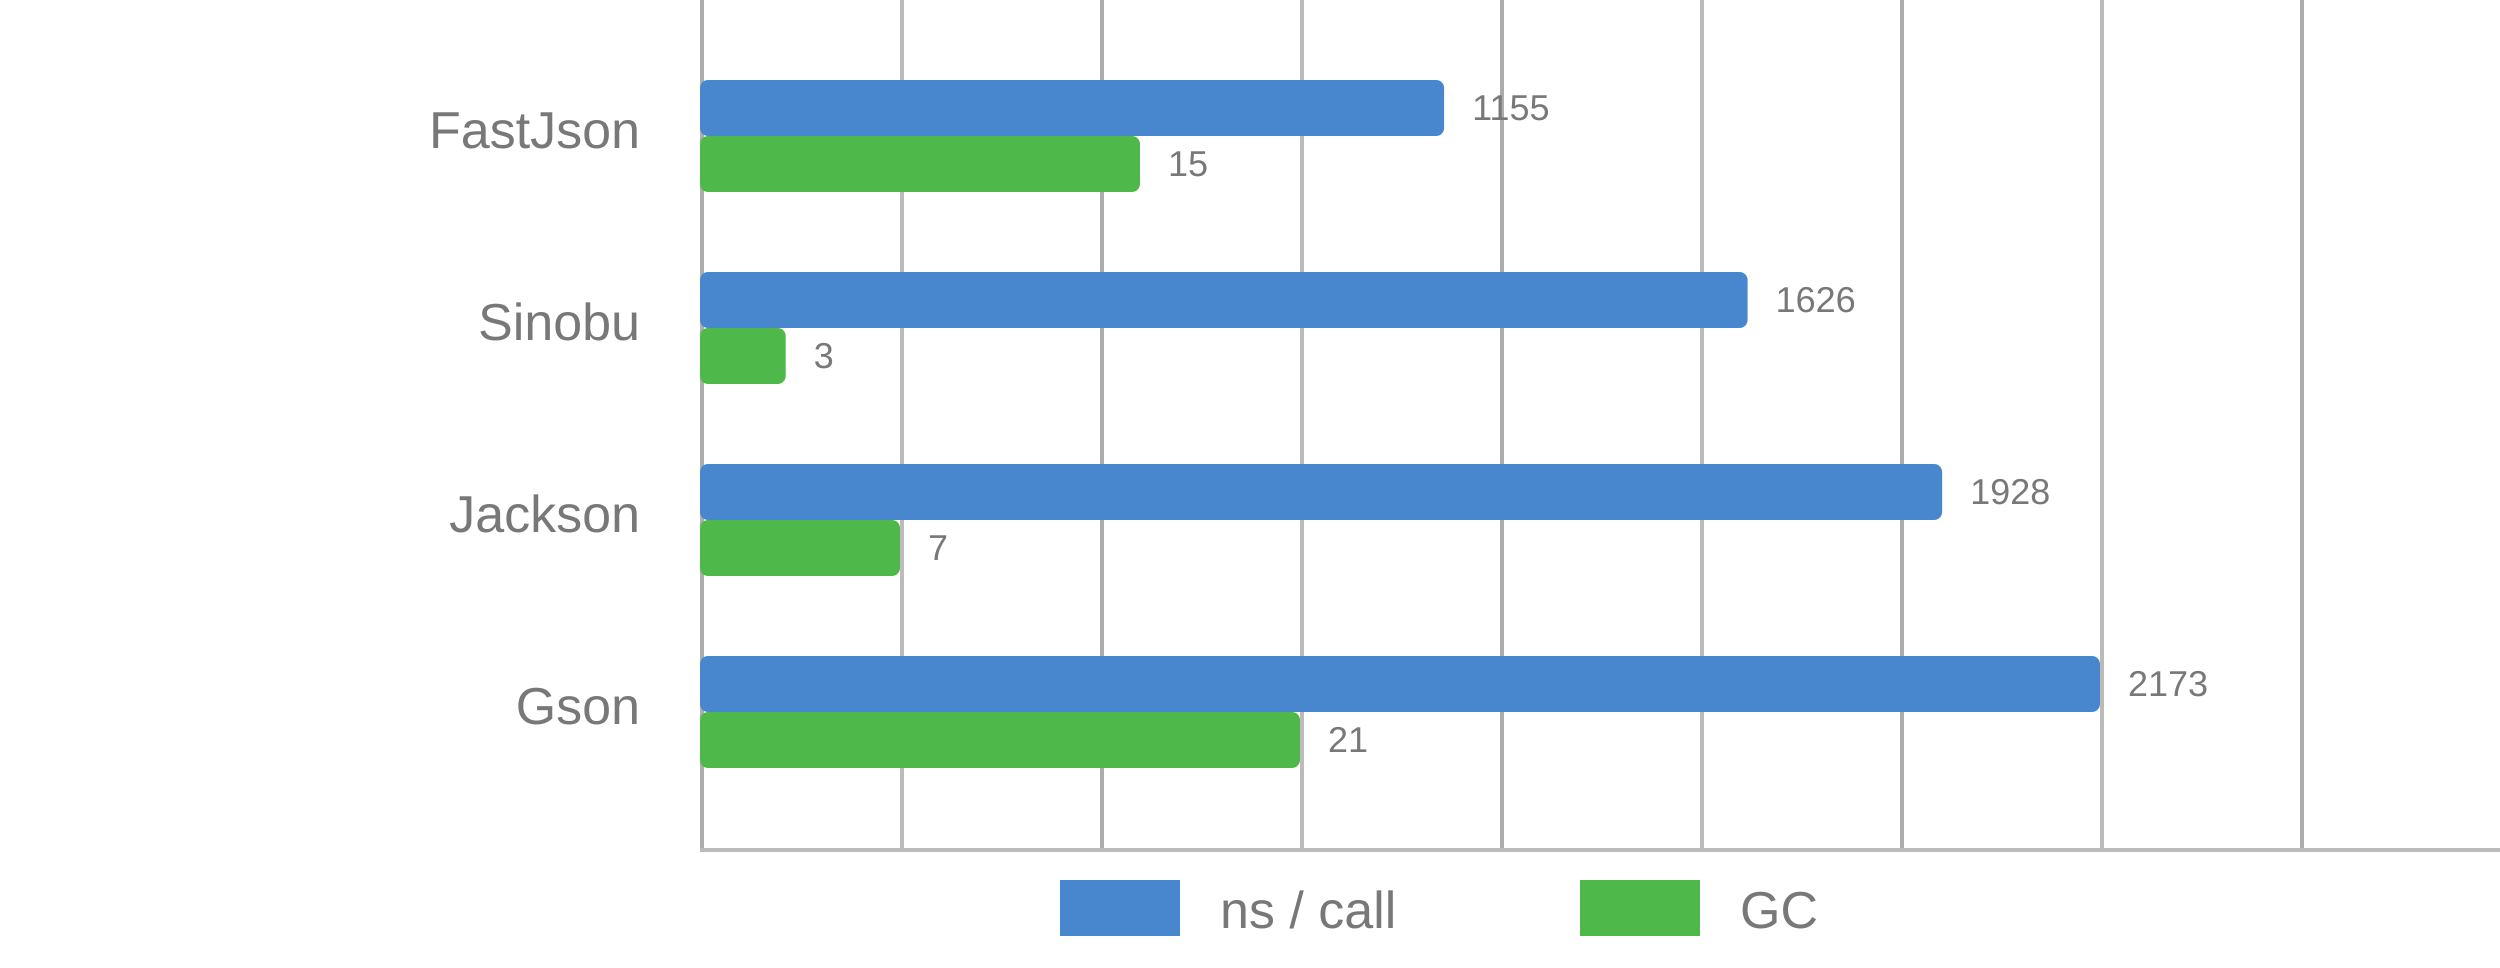
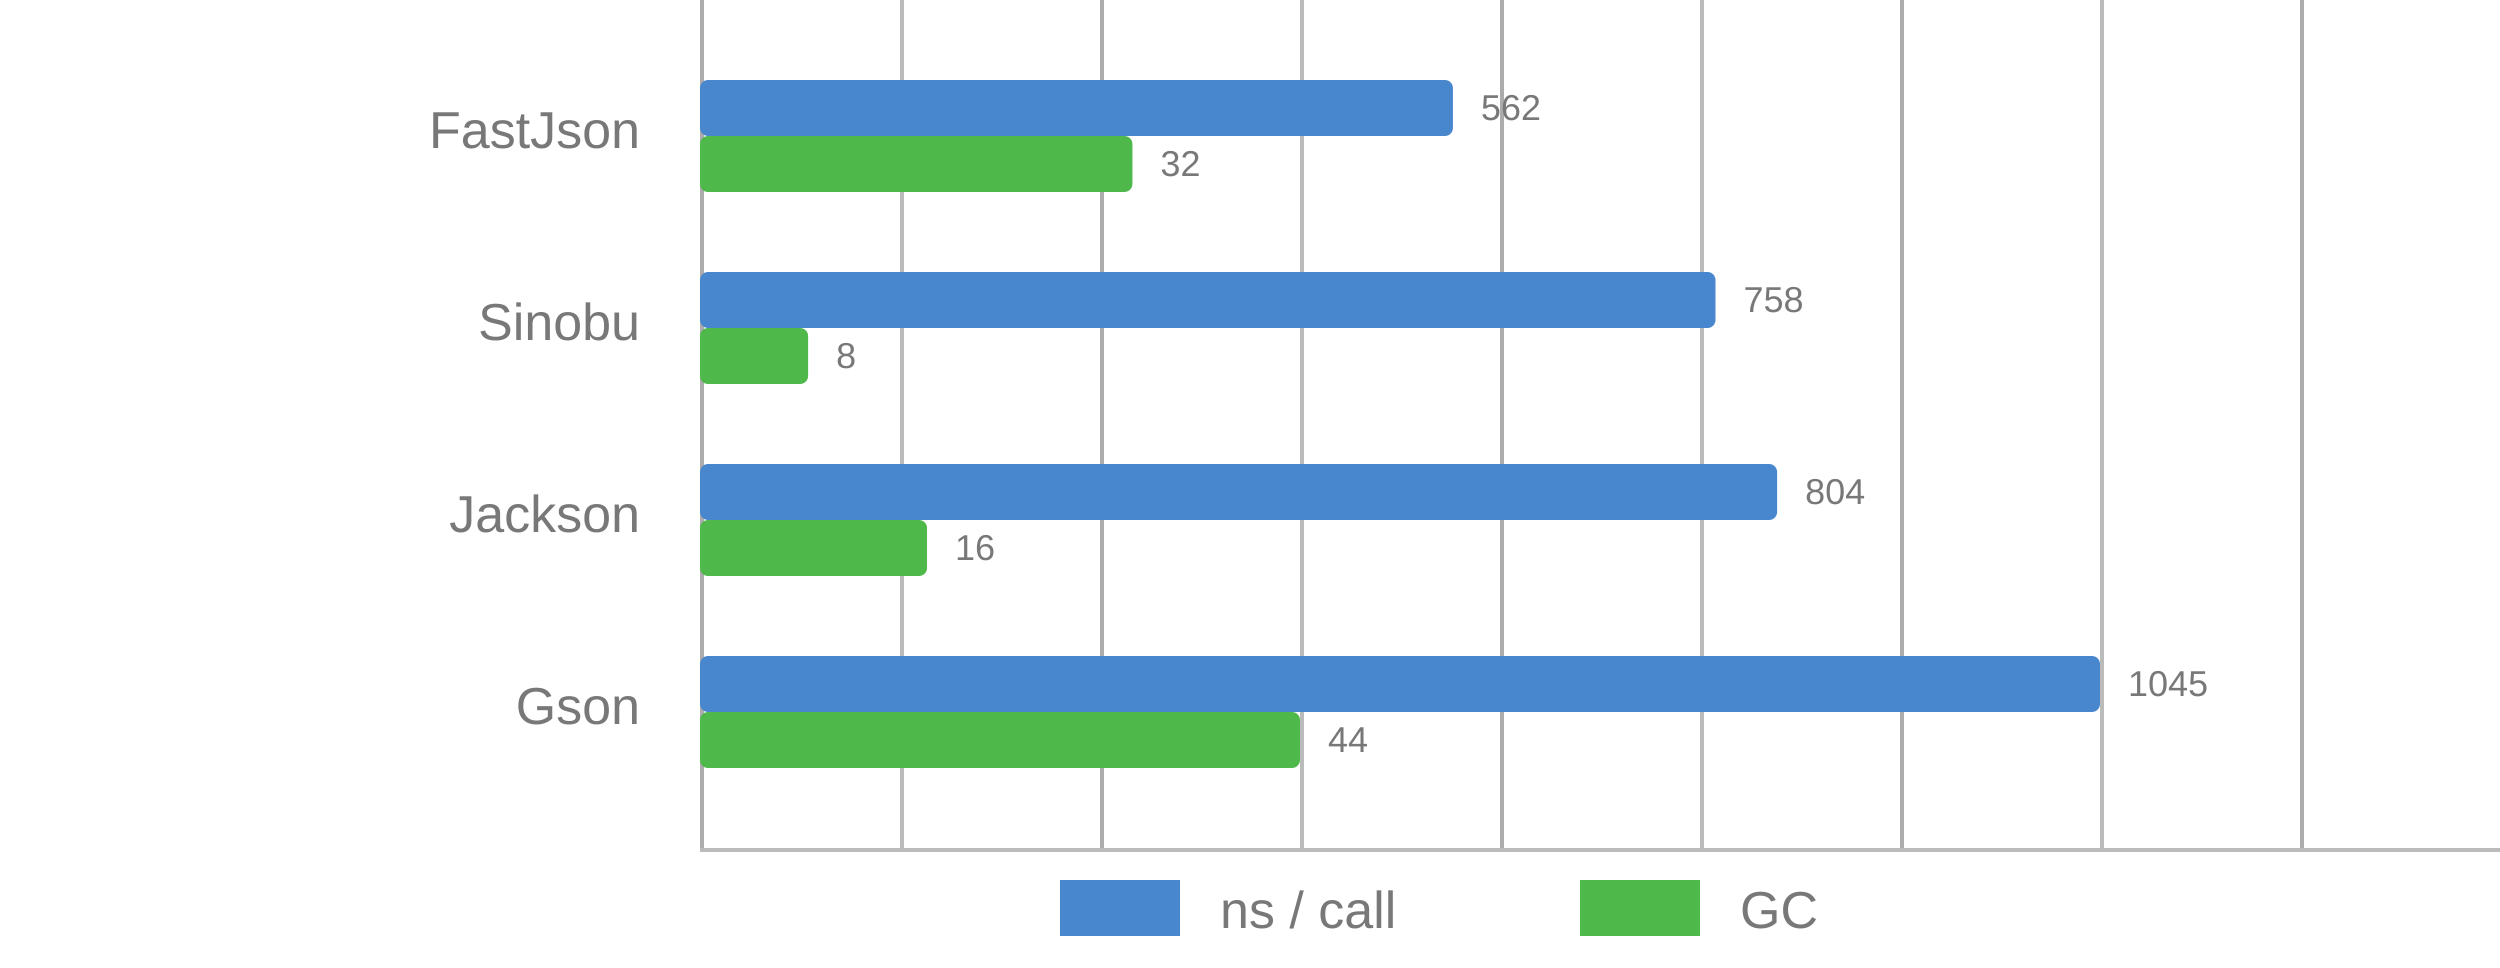
<svg xmlns="http://www.w3.org/2000/svg" viewBox="0 0 625 242">
  <style>
      text {
          font-family: Arial;
          font-size: 13px;
          fill: #787878;
      }

      .desc {
          font-size: 9px;
      }

      .vline {
          fill: #acacac;
          stroke: none;
          stroke-width: 0;
      }

      .subline {
          fill: #bbb;
          stroke: none;
          stroke-width: 0;
      }

      .call {
          fill: #4886CD;
          stroke-linejoin: round;
          height: 14px;
      }

      .gc {
          fill: #4FB84B;
          stroke-linejoin: round;
          height: 14px;
      }
  </style>
  <g>
    <rect x="175" y="0" width="1" height="212" class="vline" />
    <rect x="275" y="0" width="1" height="212" class="vline" />
    <rect x="375" y="0" width="1" height="212" class="vline" />
    <rect x="475" y="0" width="1" height="212" class="vline" />
    <rect x="575" y="0" width="1" height="212" class="vline" />
    <rect x="225" y="0" width="1" height="212" class="subline" />
    <rect x="325" y="0" width="1" height="212" class="subline" />
    <rect x="425" y="0" width="1" height="212" class="subline" />
    <rect x="525" y="0" width="1" height="212" class="subline" />
    <rect x="175" y="212" width="450" height="1" class="subline" />
    <rect x="265" y="220" width="30" class="call" />
    <text x="305" y="232">ns / call</text>
    <rect x="395" y="220" width="30" class="gc" />
    <text x="435" y="232">GC</text>
  </g>
  <g>
-     <rect x="175" y="20" width="186.033" rx="2" ry="2" class="call" />
-     <rect x="175" y="34" width="110" rx="2" ry="2" class="gc" />
+     <rect x="175" y="20" width="188.23" rx="2" ry="2" class="call" />
+     <rect x="175" y="34" width="108.108" rx="2" ry="2" class="gc" />
    <text x="160" y="37" text-anchor="end">FastJson</text>
-     <text x="368.033" y="30" class="desc">1155</text>
-     <text x="292" y="44" class="desc">15</text>
+     <text x="370.23" y="30" class="desc">562</text>
+     <text x="290.108" y="44" class="desc">32</text>
  </g>
  <g>
-     <rect x="175" y="68" width="261.896" rx="2" ry="2" class="call" />
-     <rect x="175" y="82" width="21.429" rx="2" ry="2" class="gc" />
+     <rect x="175" y="68" width="253.876" rx="2" ry="2" class="call" />
+     <rect x="175" y="82" width="27.027" rx="2" ry="2" class="gc" />
    <text x="160" y="85" text-anchor="end">Sinobu</text>
-     <text x="443.896" y="78" class="desc">1626</text>
-     <text x="203.429" y="92" class="desc">3</text>
+     <text x="435.876" y="78" class="desc">758</text>
+     <text x="209.027" y="92" class="desc">8</text>
  </g>
  <g>
-     <rect x="175" y="116" width="310.538" rx="2" ry="2" class="call" />
-     <rect x="175" y="130" width="50" rx="2" ry="2" class="gc" />
+     <rect x="175" y="116" width="269.282" rx="2" ry="2" class="call" />
+     <rect x="175" y="130" width="56.757" rx="2" ry="2" class="gc" />
    <text x="160" y="133" text-anchor="end">Jackson</text>
-     <text x="492.538" y="126" class="desc">1928</text>
-     <text x="232" y="140" class="desc">7</text>
+     <text x="451.282" y="126" class="desc">804</text>
+     <text x="238.757" y="140" class="desc">16</text>
  </g>
  <g>
    <rect x="175" y="164" width="350" rx="2" ry="2" class="call" />
    <rect x="175" y="178" width="150" rx="2" ry="2" class="gc" />
    <text x="160" y="181" text-anchor="end">Gson</text>
-     <text x="532" y="174" class="desc">2173</text>
-     <text x="332" y="188" class="desc">21</text>
+     <text x="532" y="174" class="desc">1045</text>
+     <text x="332" y="188" class="desc">44</text>
  </g>
</svg>
